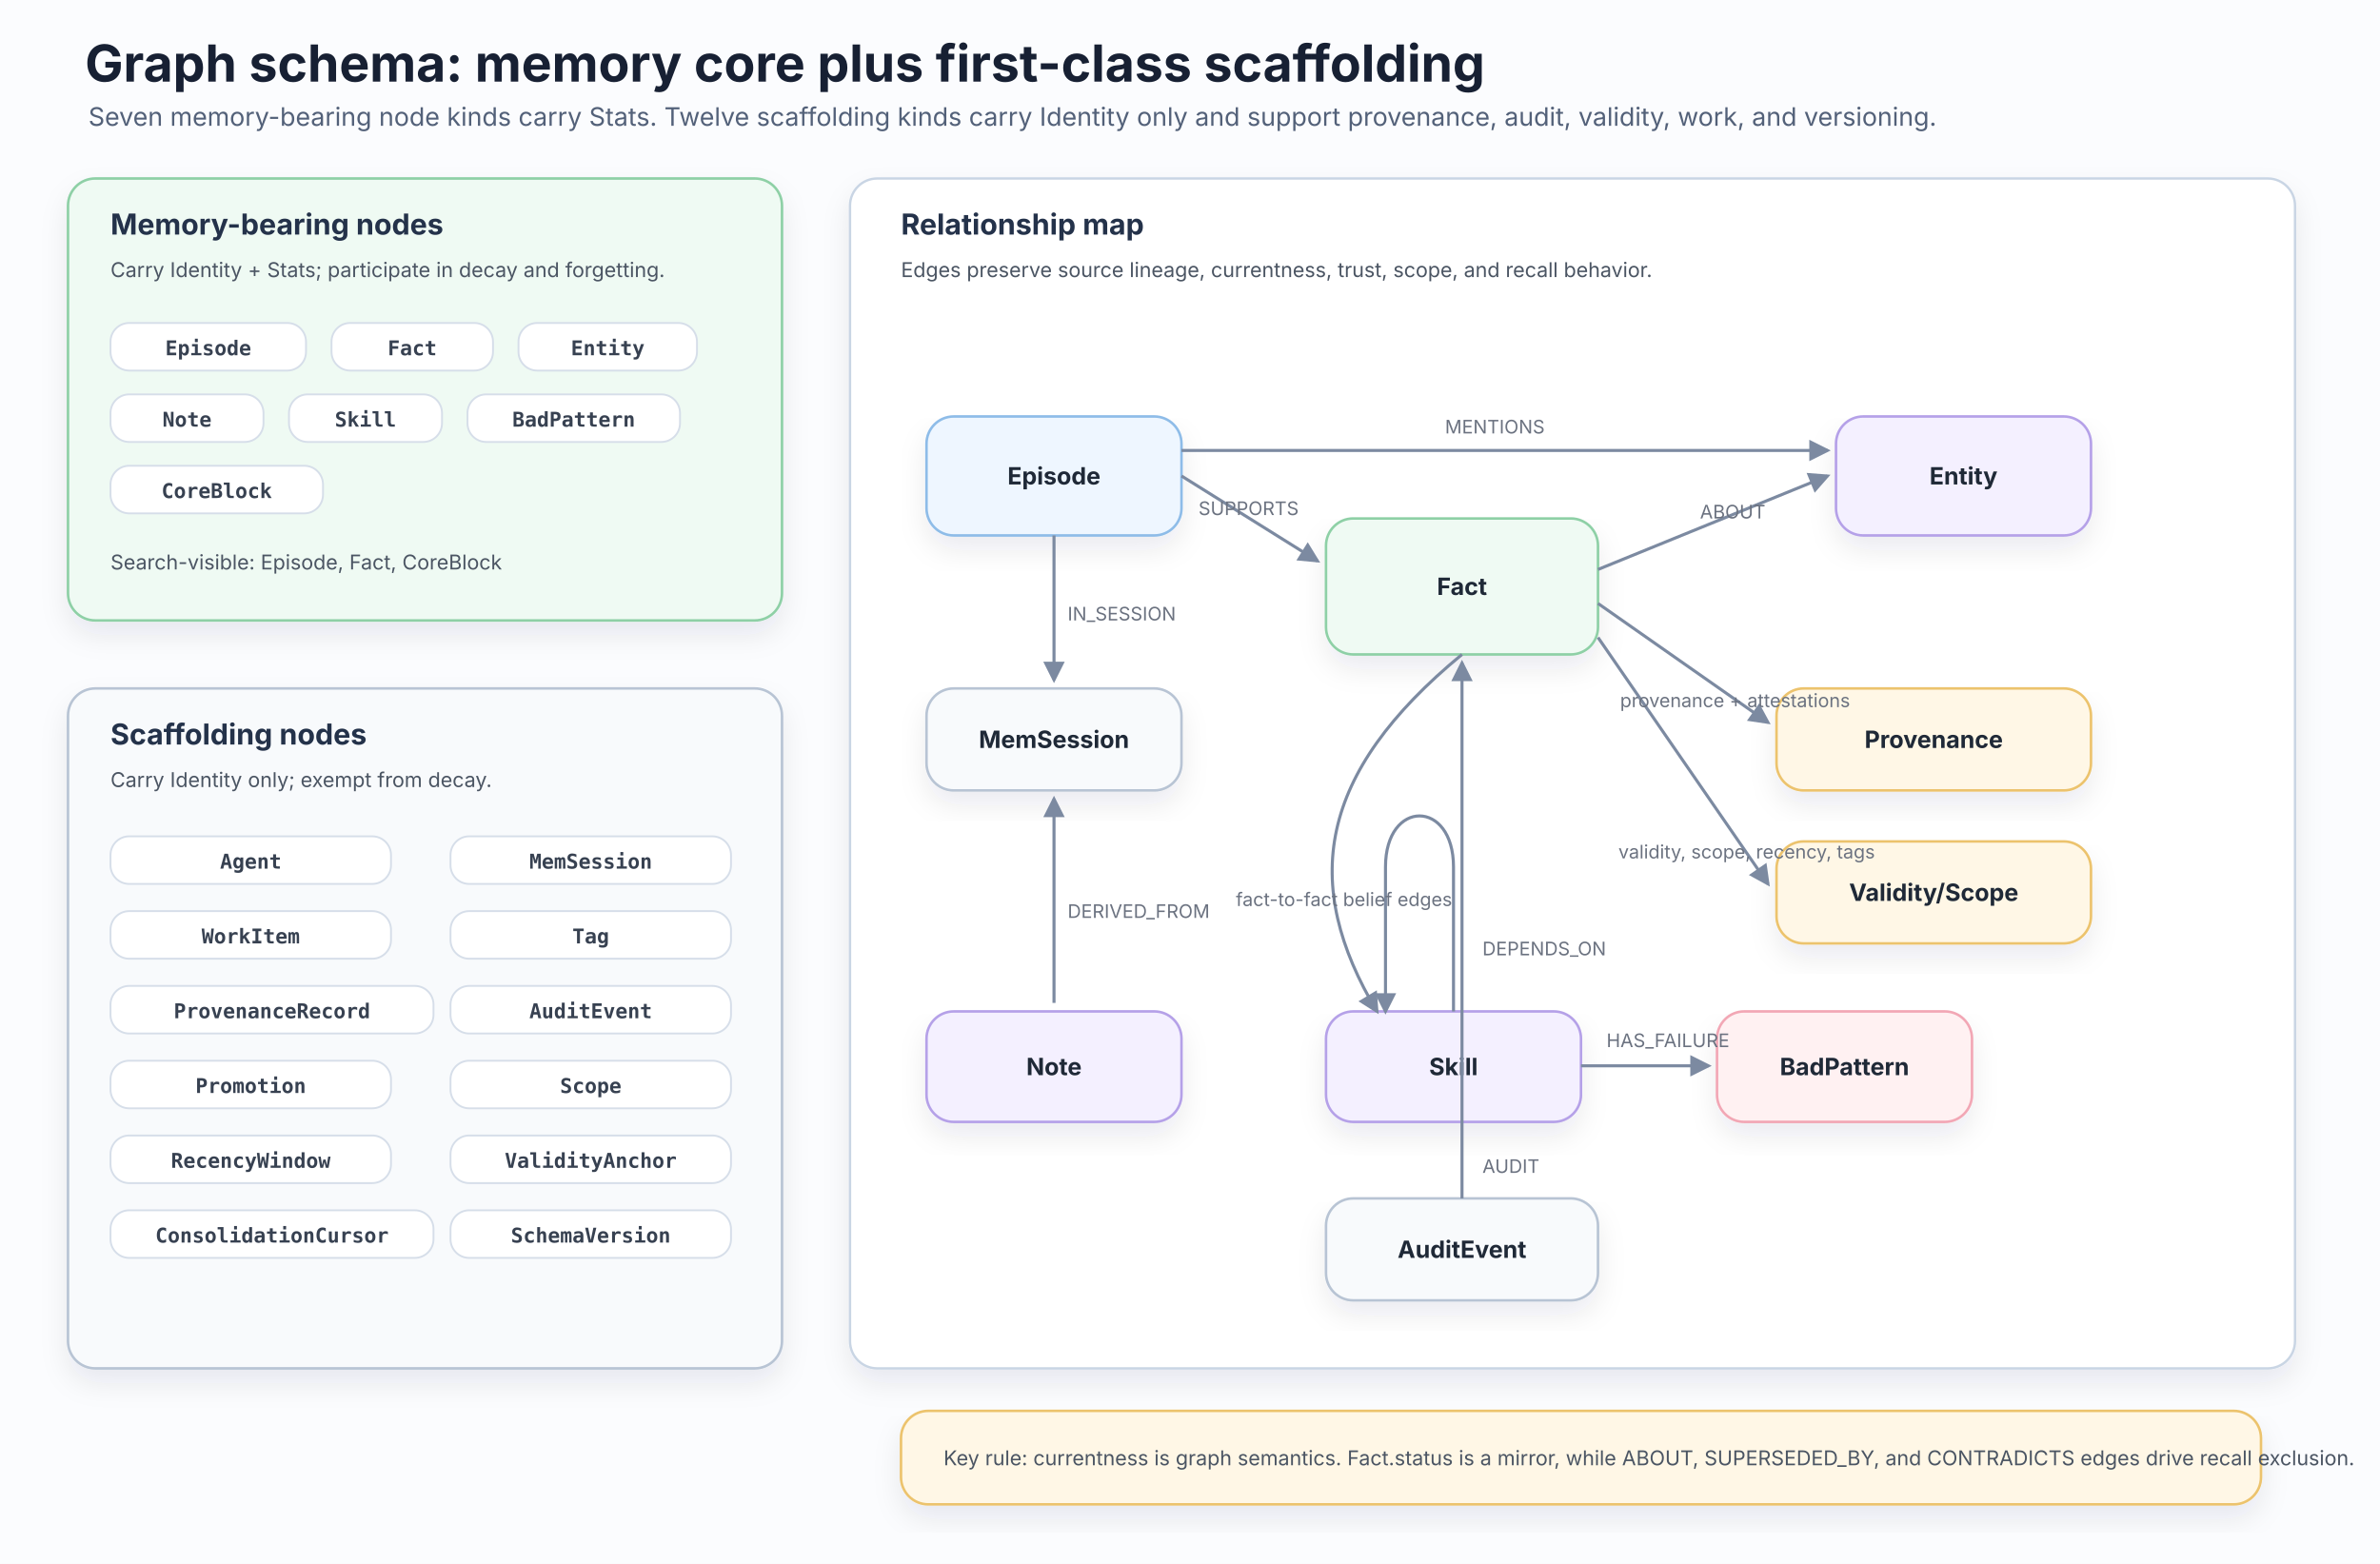
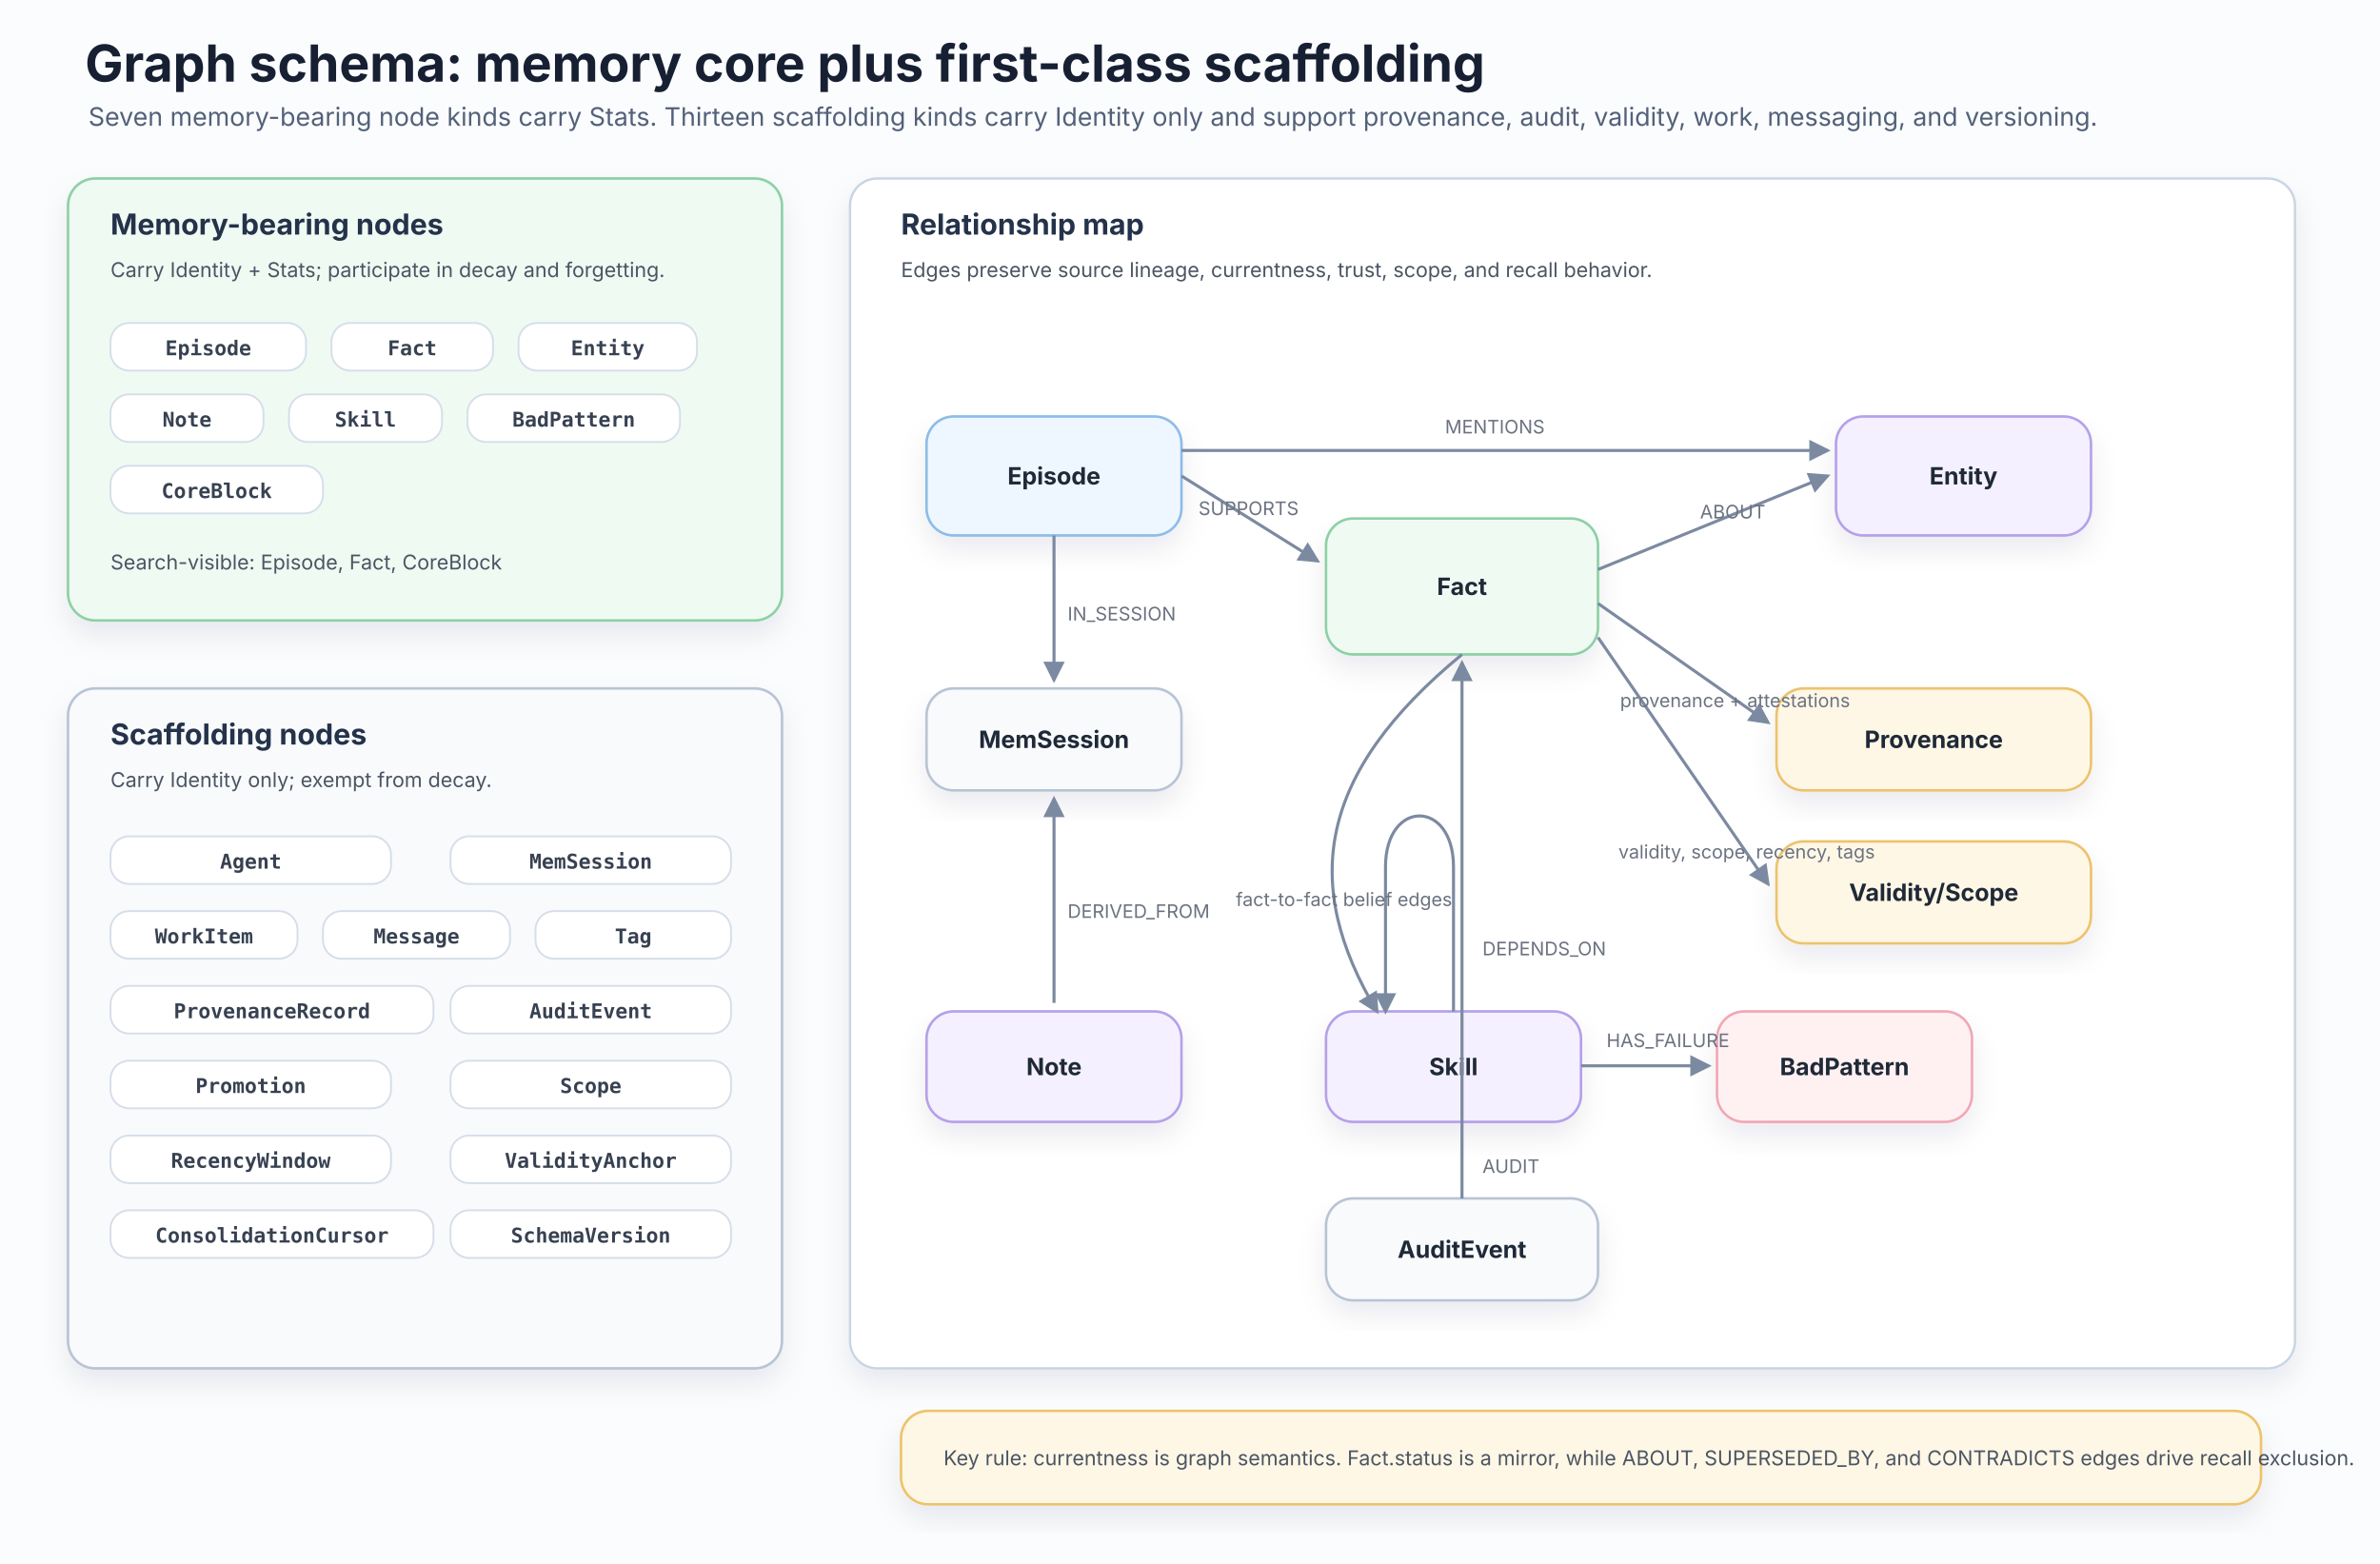
<svg xmlns="http://www.w3.org/2000/svg" width="1400" height="920" viewBox="0 0 1400 920" role="img" aria-labelledby="title desc">
  <defs>
    <marker id="arrow" viewBox="0 0 10 10" refX="8.5" refY="5" markerWidth="7" markerHeight="7" orient="auto-start-reverse">
      <path d="M 0 0 L 10 5 L 0 10 z" fill="#5b6b82" />
    </marker>
    <marker id="arrowSoft" viewBox="0 0 10 10" refX="8.5" refY="5" markerWidth="7" markerHeight="7" orient="auto-start-reverse">
      <path d="M 0 0 L 10 5 L 0 10 z" fill="#7c8aa1" />
    </marker>
    <filter id="shadow" x="-10%" y="-10%" width="120%" height="140%">
      <feDropShadow dx="0" dy="8" stdDeviation="8" flood-color="#152033" flood-opacity="0.08" />
    </filter>
    <style>
  .bg { fill: #fbfcfe; }
  .title { font: 700 30px -apple-system, BlinkMacSystemFont, 'Segoe UI', sans-serif; fill: #172033; }
  .subtitle { font: 400 15px -apple-system, BlinkMacSystemFont, 'Segoe UI', sans-serif; fill: #536179; }
  .section { font: 700 17px -apple-system, BlinkMacSystemFont, 'Segoe UI', sans-serif; fill: #24324a; }
  .label { font: 700 14px -apple-system, BlinkMacSystemFont, 'Segoe UI', sans-serif; fill: #1f2937; }
  .small { font: 400 12px -apple-system, BlinkMacSystemFont, 'Segoe UI', sans-serif; fill: #4b5563; }
  .tiny { font: 400 11px -apple-system, BlinkMacSystemFont, 'Segoe UI', sans-serif; fill: #6b7280; }
  .mono { font: 600 12px ui-monospace, SFMono-Regular, Menlo, Consolas, monospace; fill: #374151; }
  .box { fill: #ffffff; stroke: #c9d5e4; stroke-width: 1.4; rx: 16; }
  .box-blue { fill: #eef6ff; stroke: #8ebce8; stroke-width: 1.5; rx: 16; }
  .box-green { fill: #effaf3; stroke: #8ed0a6; stroke-width: 1.5; rx: 16; }
  .box-purple { fill: #f4f0ff; stroke: #b5a1e8; stroke-width: 1.5; rx: 16; }
  .box-amber { fill: #fff7e6; stroke: #ecc36d; stroke-width: 1.5; rx: 16; }
  .box-red { fill: #fff1f2; stroke: #f2a7b5; stroke-width: 1.5; rx: 16; }
  .box-slate { fill: #f8fafc; stroke: #b8c4d4; stroke-width: 1.5; rx: 16; }
  .chip { fill: #ffffff; stroke: #d6dee9; stroke-width: 1.1; rx: 11; }
  .arrow { stroke: #5b6b82; stroke-width: 2.2; fill: none; marker-end: url(#arrow); }
  .arrow-soft { stroke: #7c8aa1; stroke-width: 1.8; fill: none; marker-end: url(#arrowSoft); }
  .arrow-dash { stroke: #7c8aa1; stroke-width: 2; fill: none; stroke-dasharray: 7 6; marker-end: url(#arrowSoft); }
  .muted-line { stroke: #dbe3ee; stroke-width: 1; }
  .dash-box { fill: #ffffff; stroke: #a8b4c4; stroke-width: 1.6; stroke-dasharray: 7 5; rx: 18; }
</style>
  </defs>
  <rect width="1400" height="920" class="bg" />
  <text x="50" y="48" text-anchor="start" class="title">Graph schema: memory core plus first-class scaffolding</text>
-   <text x="52" y="74" text-anchor="start" class="subtitle">Seven memory-bearing node kinds carry Stats. Twelve scaffolding kinds carry Identity only and support provenance, audit, validity, work, and versioning.</text>
+   <text x="52" y="74" text-anchor="start" class="subtitle">Seven memory-bearing node kinds carry Stats. Thirteen scaffolding kinds carry Identity only and support provenance, audit, validity, work, messaging, and versioning.</text>
  <rect x="40" y="105" width="420" height="260" class="box-green" filter="url(#shadow)" />
  <text x="65" y="138" text-anchor="start" class="section">Memory-bearing nodes</text>
  <text x="65" y="163" text-anchor="start" class="small">Carry Identity + Stats; participate in decay and forgetting.</text>
  <rect x="65" y="190" width="115" height="28" class="chip" />
  <text x="122.5" y="209" text-anchor="middle" class="mono">Episode</text>
  <rect x="195" y="190" width="95" height="28" class="chip" />
  <text x="242.5" y="209" text-anchor="middle" class="mono">Fact</text>
  <rect x="305" y="190" width="105" height="28" class="chip" />
  <text x="357.5" y="209" text-anchor="middle" class="mono">Entity</text>
  <rect x="65" y="232" width="90" height="28" class="chip" />
  <text x="110.0" y="251" text-anchor="middle" class="mono">Note</text>
  <rect x="170" y="232" width="90" height="28" class="chip" />
  <text x="215.0" y="251" text-anchor="middle" class="mono">Skill</text>
  <rect x="275" y="232" width="125" height="28" class="chip" />
  <text x="337.5" y="251" text-anchor="middle" class="mono">BadPattern</text>
  <rect x="65" y="274" width="125" height="28" class="chip" />
  <text x="127.5" y="293" text-anchor="middle" class="mono">CoreBlock</text>
  <text x="65" y="335" text-anchor="start" class="small">Search-visible: Episode, Fact, CoreBlock</text>
  <rect x="40" y="405" width="420" height="400" class="box-slate" filter="url(#shadow)" />
  <text x="65" y="438" text-anchor="start" class="section">Scaffolding nodes</text>
  <text x="65" y="463" text-anchor="start" class="small">Carry Identity only; exempt from decay.</text>
  <rect x="65" y="492" width="165" height="28" class="chip" />
  <text x="147.5" y="511" text-anchor="middle" class="mono">Agent</text>
  <rect x="265" y="492" width="165" height="28" class="chip" />
  <text x="347.5" y="511" text-anchor="middle" class="mono">MemSession</text>
-   <rect x="65" y="536" width="165" height="28" class="chip" />
-   <text x="147.5" y="555" text-anchor="middle" class="mono">WorkItem</text>
-   <rect x="265" y="536" width="165" height="28" class="chip" />
-   <text x="347.5" y="555" text-anchor="middle" class="mono">Tag</text>
+   <rect x="65" y="536" width="110" height="28" class="chip" />
+   <text x="120" y="555" text-anchor="middle" class="mono">WorkItem</text>
+   <rect x="190" y="536" width="110" height="28" class="chip" />
+   <text x="245" y="555" text-anchor="middle" class="mono">Message</text>
+   <rect x="315" y="536" width="115" height="28" class="chip" />
+   <text x="372.5" y="555" text-anchor="middle" class="mono">Tag</text>
  <rect x="65" y="580" width="190" height="28" class="chip" />
  <text x="160.0" y="599" text-anchor="middle" class="mono">ProvenanceRecord</text>
  <rect x="265" y="580" width="165" height="28" class="chip" />
  <text x="347.5" y="599" text-anchor="middle" class="mono">AuditEvent</text>
  <rect x="65" y="624" width="165" height="28" class="chip" />
  <text x="147.5" y="643" text-anchor="middle" class="mono">Promotion</text>
  <rect x="265" y="624" width="165" height="28" class="chip" />
  <text x="347.5" y="643" text-anchor="middle" class="mono">Scope</text>
  <rect x="65" y="668" width="165" height="28" class="chip" />
  <text x="147.5" y="687" text-anchor="middle" class="mono">RecencyWindow</text>
  <rect x="265" y="668" width="165" height="28" class="chip" />
  <text x="347.5" y="687" text-anchor="middle" class="mono">ValidityAnchor</text>
  <rect x="65" y="712" width="190" height="28" class="chip" />
  <text x="160.0" y="731" text-anchor="middle" class="mono">ConsolidationCursor</text>
  <rect x="265" y="712" width="165" height="28" class="chip" />
  <text x="347.5" y="731" text-anchor="middle" class="mono">SchemaVersion</text>
  <rect x="500" y="105" width="850" height="700" class="box" filter="url(#shadow)" />
  <text x="530" y="138" text-anchor="start" class="section">Relationship map</text>
  <text x="530" y="163" text-anchor="start" class="small">Edges preserve source lineage, currentness, trust, scope, and recall behavior.</text>
  <rect x="545" y="245" width="150" height="70" class="box-blue" filter="url(#shadow)" />
  <text x="620.0" y="285.0" text-anchor="middle" class="label">Episode</text>
  <rect x="780" y="305" width="160" height="80" class="box-green" filter="url(#shadow)" />
  <text x="860.0" y="350.0" text-anchor="middle" class="label">Fact</text>
  <rect x="1080" y="245" width="150" height="70" class="box-purple" filter="url(#shadow)" />
  <text x="1155.0" y="285.0" text-anchor="middle" class="label">Entity</text>
  <rect x="545" y="405" width="150" height="60" class="box-slate" filter="url(#shadow)" />
  <text x="620.0" y="440.0" text-anchor="middle" class="label">MemSession</text>
  <rect x="1045" y="405" width="185" height="60" class="box-amber" filter="url(#shadow)" />
  <text x="1137.5" y="440.0" text-anchor="middle" class="label">Provenance</text>
  <rect x="1045" y="495" width="185" height="60" class="box-amber" filter="url(#shadow)" />
  <text x="1137.5" y="530.0" text-anchor="middle" class="label">Validity/Scope</text>
  <rect x="545" y="595" width="150" height="65" class="box-purple" filter="url(#shadow)" />
  <text x="620.0" y="632.5" text-anchor="middle" class="label">Note</text>
  <rect x="780" y="595" width="150" height="65" class="box-purple" filter="url(#shadow)" />
  <text x="855.0" y="632.5" text-anchor="middle" class="label">Skill</text>
  <rect x="1010" y="595" width="150" height="65" class="box-red" filter="url(#shadow)" />
  <text x="1085.0" y="632.5" text-anchor="middle" class="label">BadPattern</text>
  <rect x="780" y="705" width="160" height="60" class="box-slate" filter="url(#shadow)" />
  <text x="860.0" y="740.0" text-anchor="middle" class="label">AuditEvent</text>
  <path d="M 695 280 L 775 330" class="arrow-soft" />
  <path d="M 695 265 L 1075 265" class="arrow-soft" />
  <path d="M 940 335 L 1075 280" class="arrow-soft" />
  <path d="M 620 315 L 620 400" class="arrow-soft" />
  <path d="M 940 355 L 1040 425" class="arrow-soft" />
  <path d="M 940 375 L 1040 520" class="arrow-soft" />
  <path d="M 620 590 L 620 470" class="arrow-soft" />
  <path d="M 930 627 L 1005 627" class="arrow-soft" />
  <path d="M 855 595 C 855 545 855 545 855 510 C 855 470 815 470 815 510 C 815 545 815 545 815 595" class="arrow-soft" />
  <path d="M 860 385 C 775 455 765 520 810 595" class="arrow-soft" />
  <path d="M 860 705 L 860 390" class="arrow-soft" />
  <text x="705" y="303" text-anchor="start" class="tiny">SUPPORTS</text>
  <text x="850" y="255" text-anchor="start" class="tiny">MENTIONS</text>
  <text x="1000" y="305" text-anchor="start" class="tiny">ABOUT</text>
  <text x="628" y="365" text-anchor="start" class="tiny">IN_SESSION</text>
  <text x="953" y="416" text-anchor="start" class="tiny">provenance + attestations</text>
  <text x="952" y="505" text-anchor="start" class="tiny">validity, scope, recency, tags</text>
  <text x="628" y="540" text-anchor="start" class="tiny">DERIVED_FROM</text>
  <text x="945" y="616" text-anchor="start" class="tiny">HAS_FAILURE</text>
  <text x="727" y="533" text-anchor="start" class="tiny">fact-to-fact belief edges</text>
  <text x="872" y="562" text-anchor="start" class="tiny">DEPENDS_ON</text>
  <text x="872" y="690" text-anchor="start" class="tiny">AUDIT</text>
  <rect x="530" y="830" width="800" height="55" class="box-amber" filter="url(#shadow)" />
  <text x="555" y="862" text-anchor="start" class="small">Key rule: currentness is graph semantics. Fact.status is a mirror, while ABOUT, SUPERSEDED_BY, and CONTRADICTS edges drive recall exclusion.</text>
</svg>
